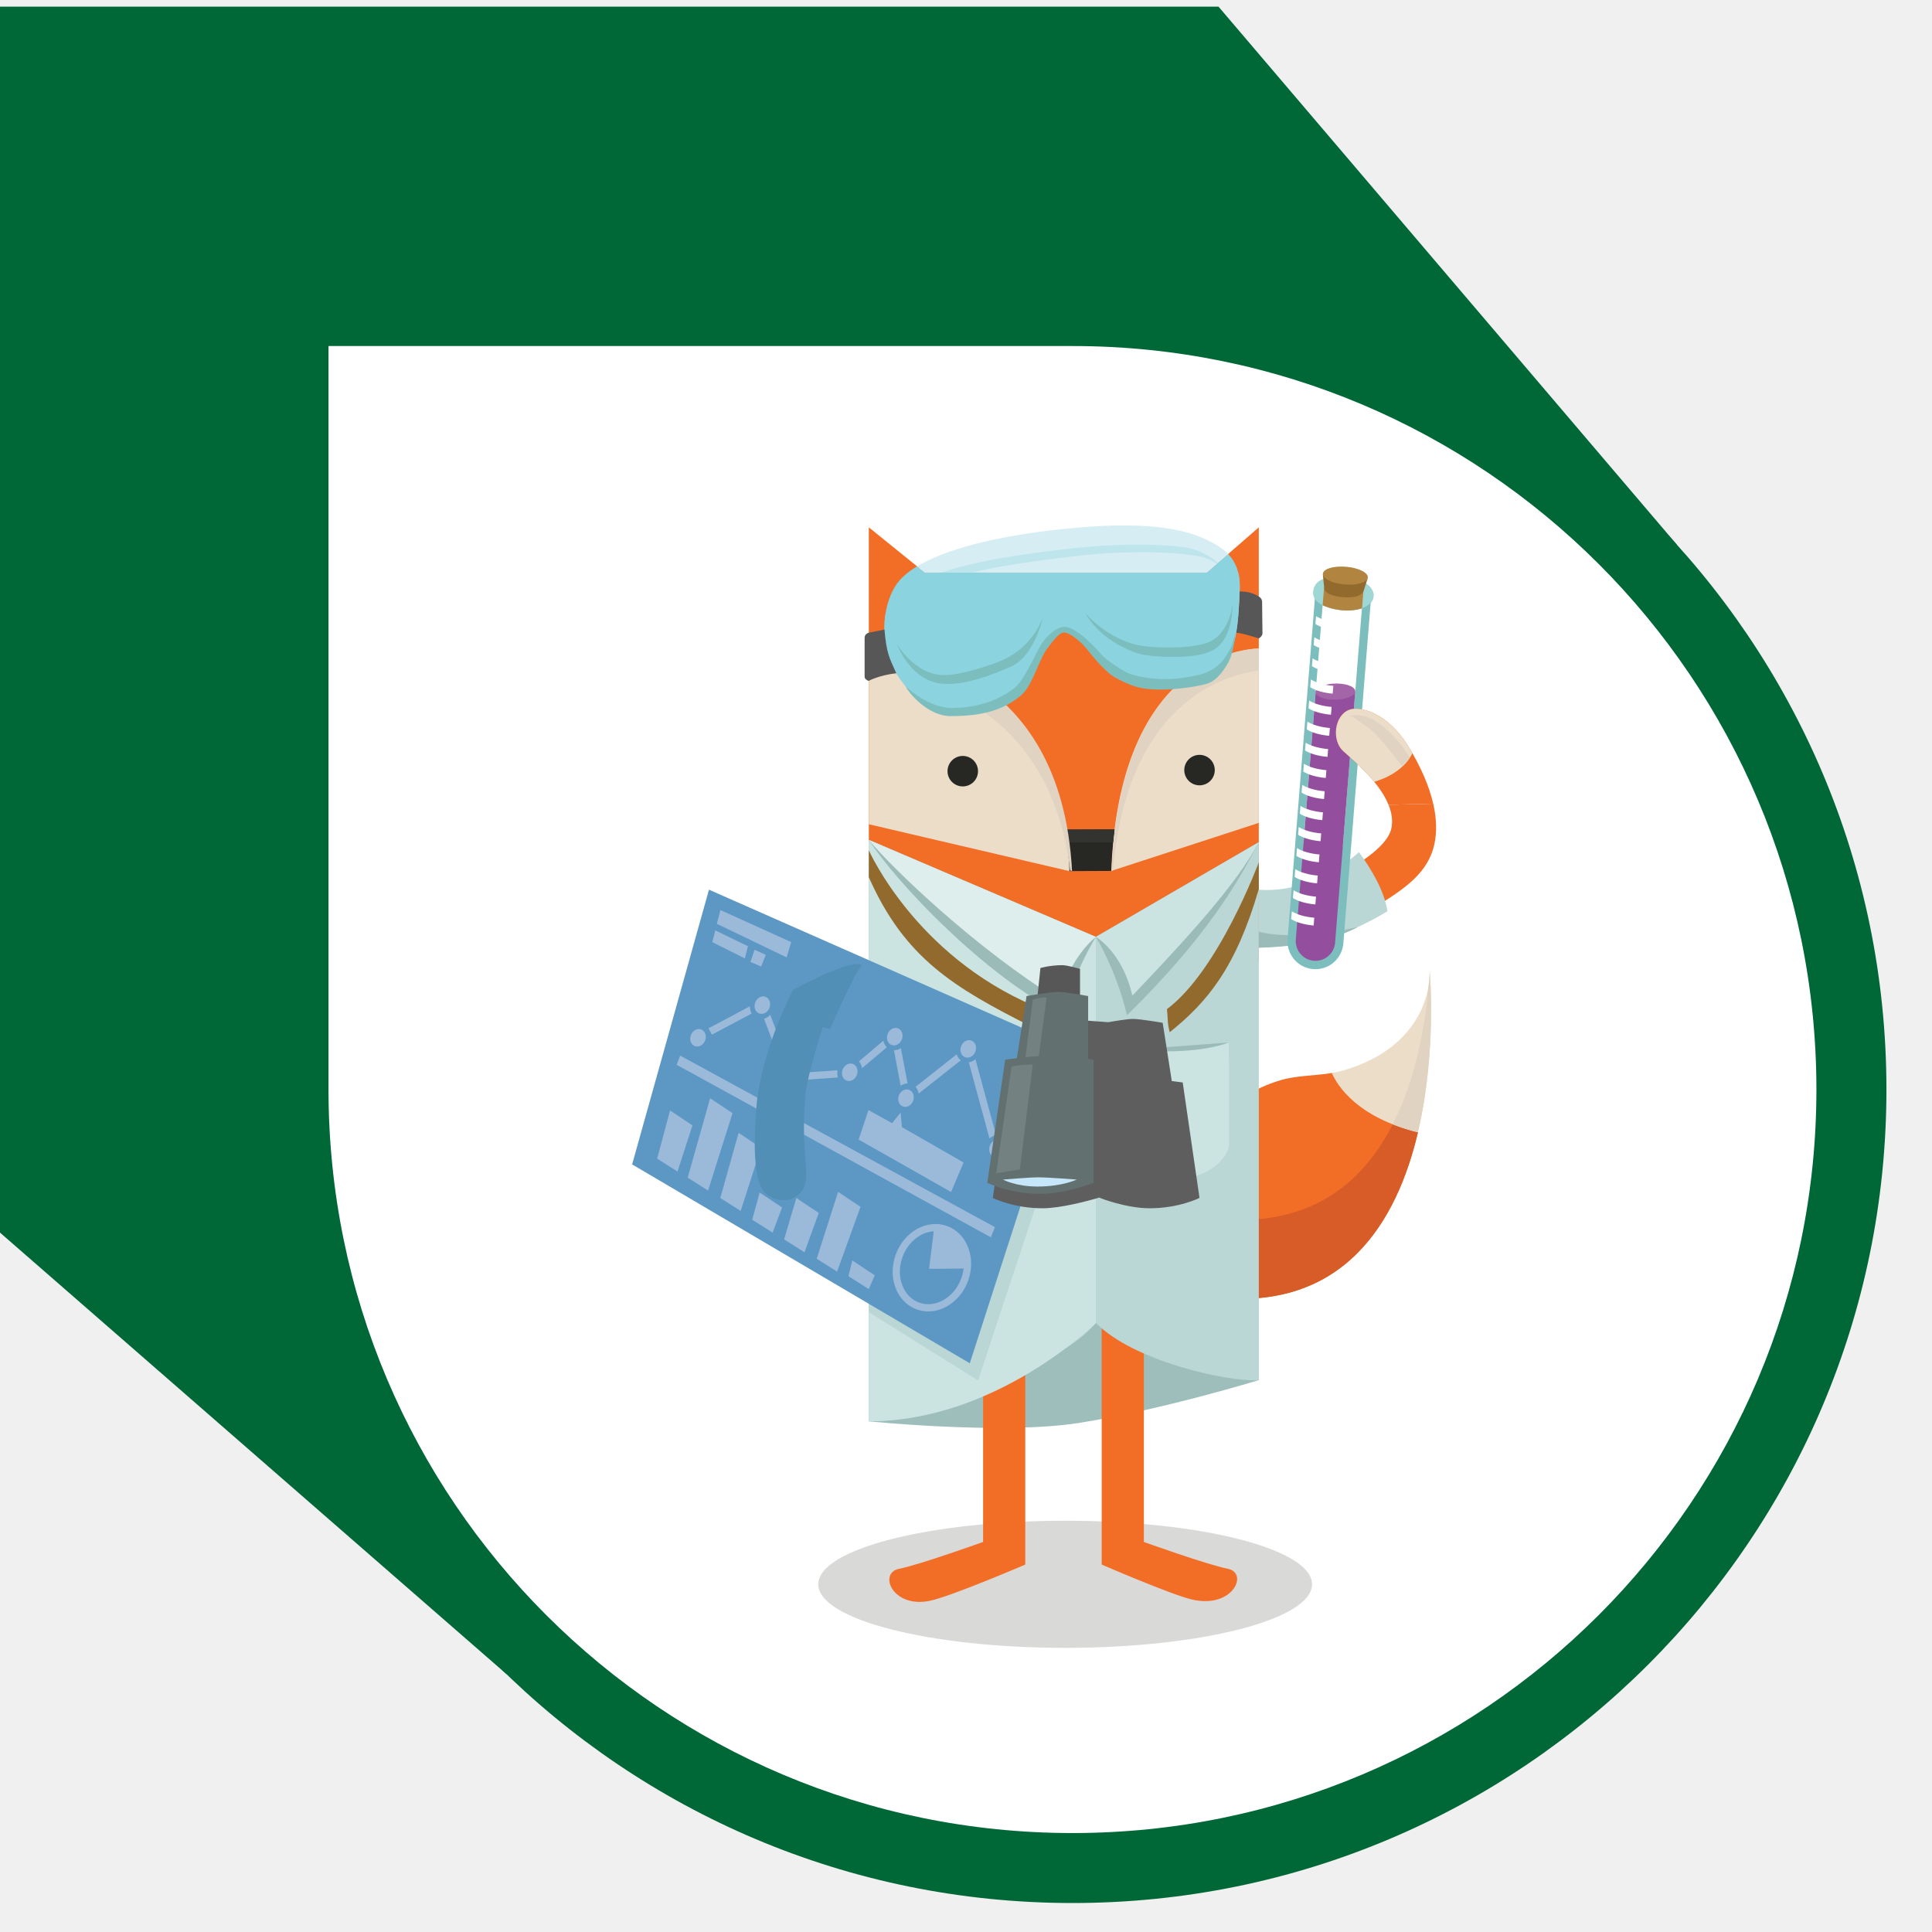
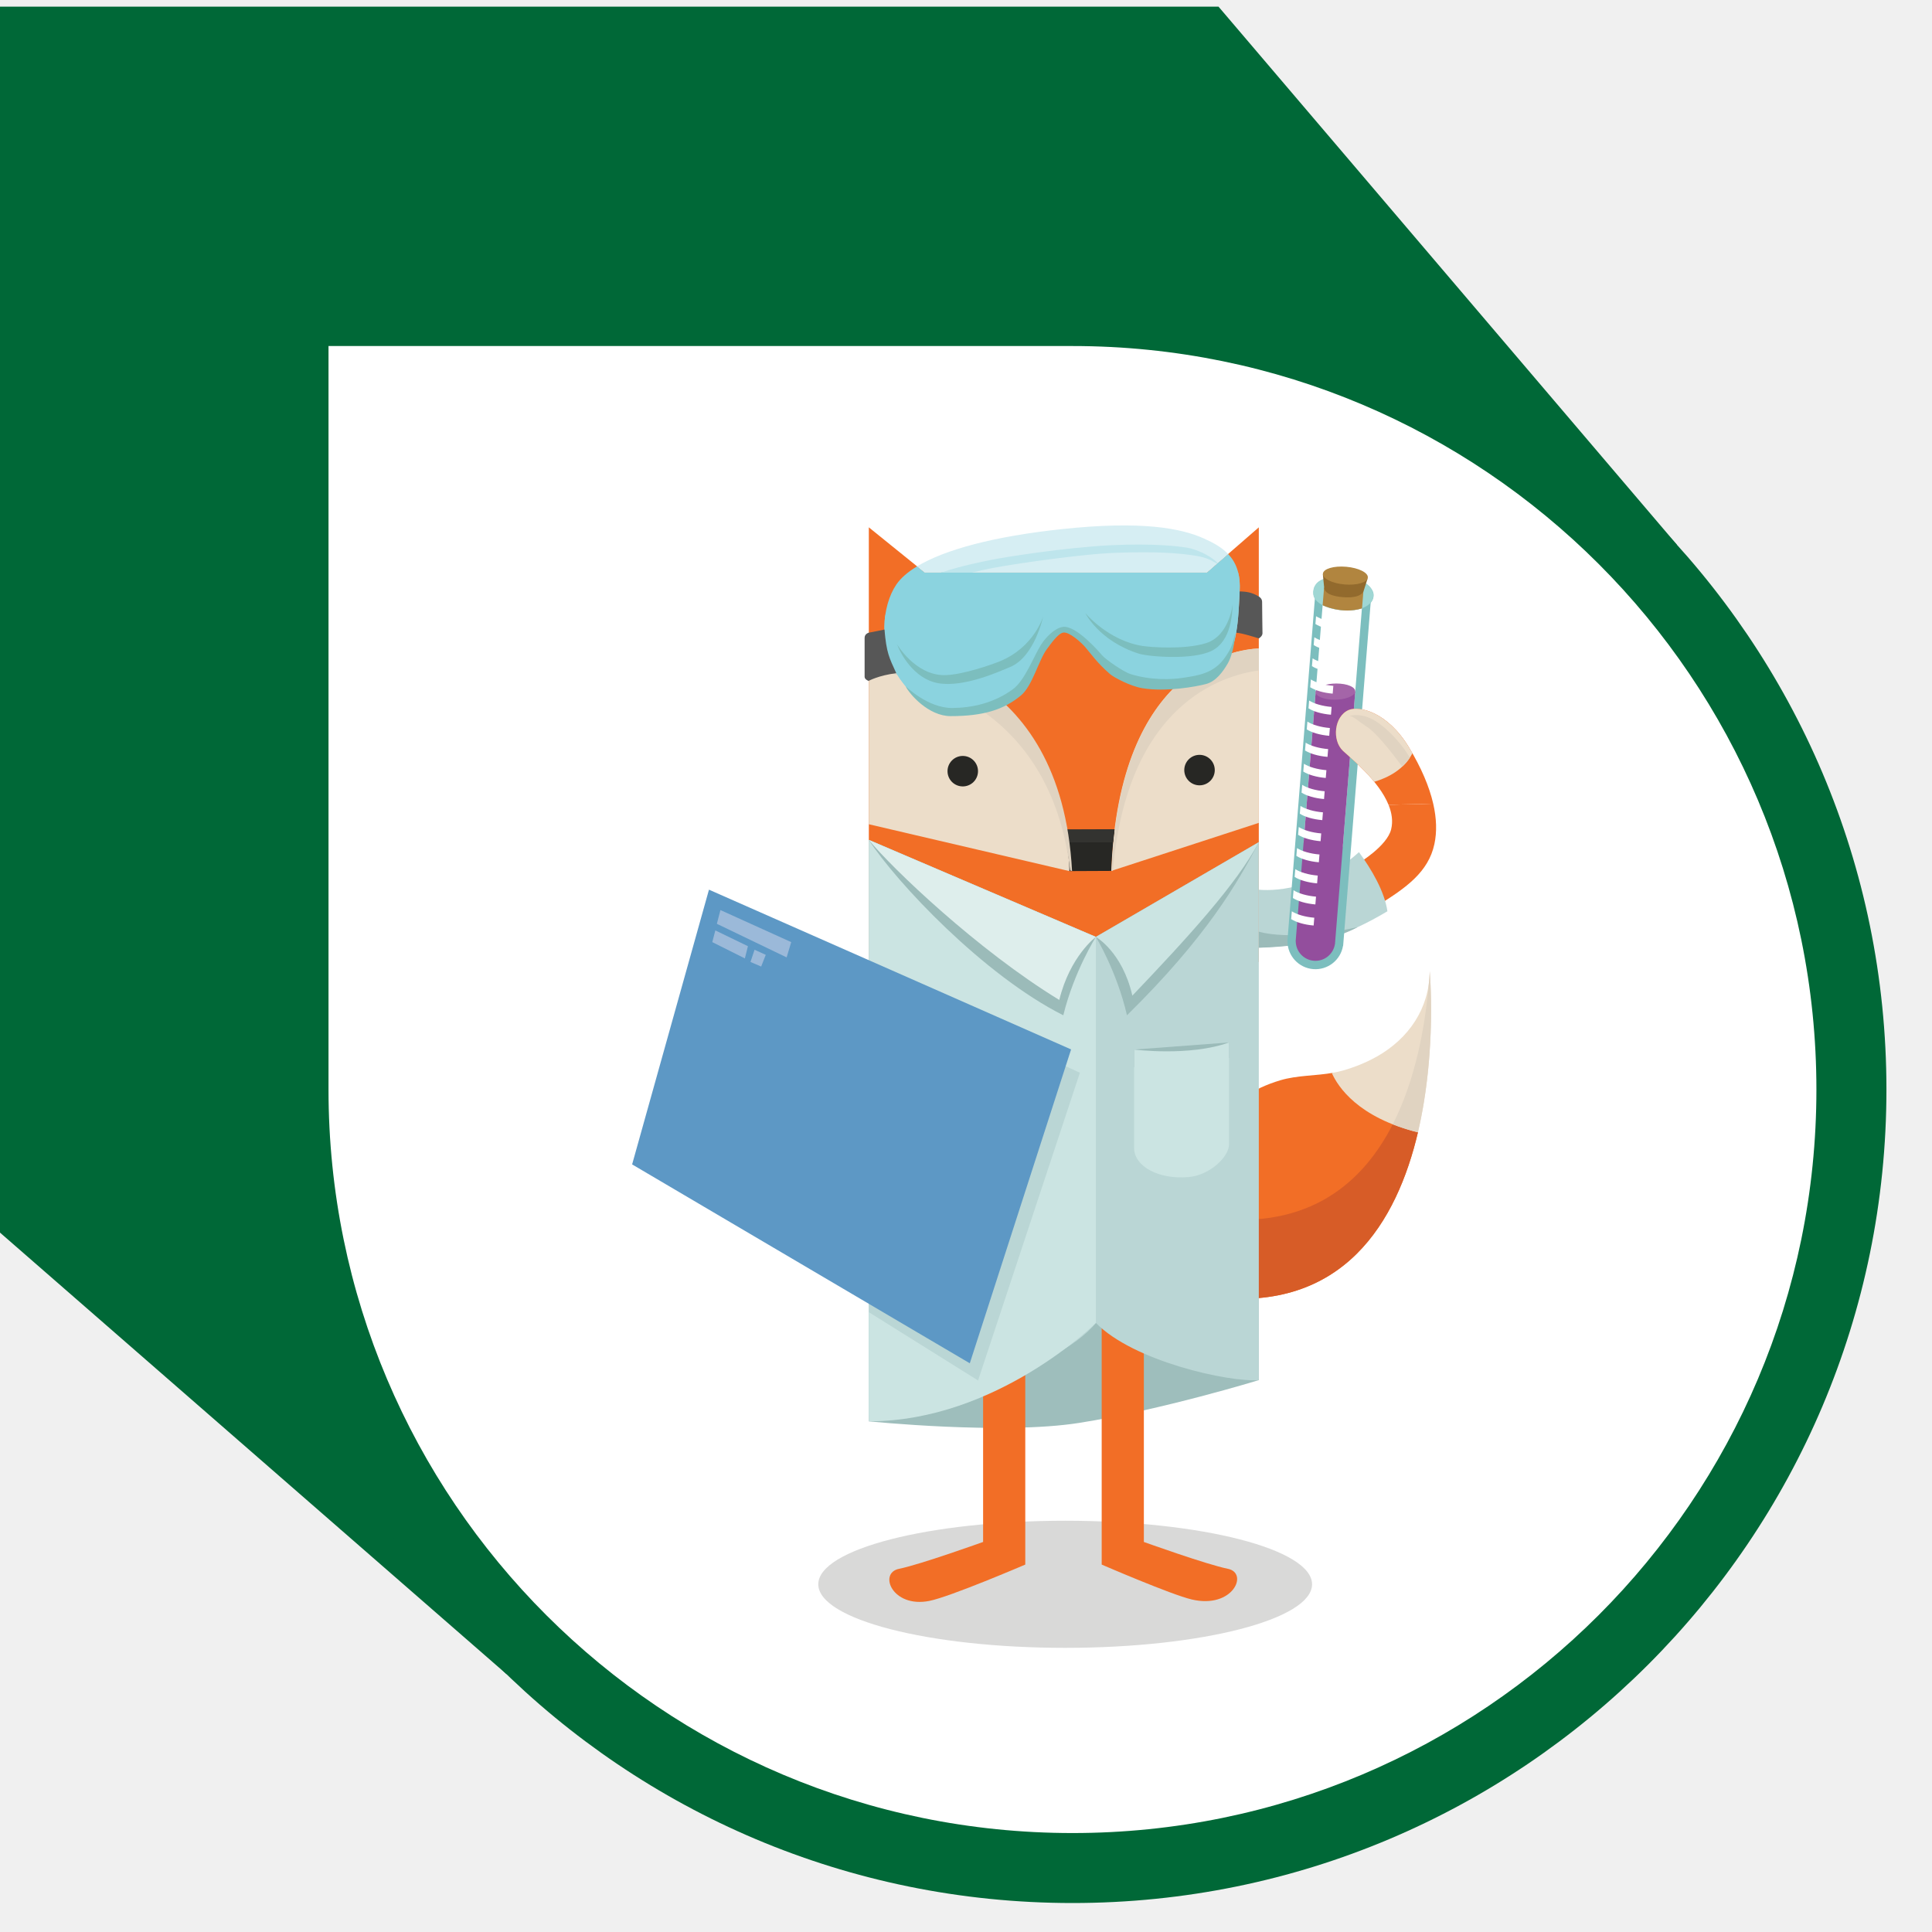
<svg xmlns="http://www.w3.org/2000/svg" width="200px" height="200px" viewBox="0 0 200 200" version="1.1">
  <defs />
  <g id="Page-1" stroke="none" stroke-width="1" fill="none" fill-rule="evenodd">
    <g id="science-fox">
      <g id="Page-1">
        <path d="M0,0.689 L0,127.599 L52.439,173.311 L173.576,56.372 L126.141,0.689 L0,0.689 Z" id="Fill-1" fill="#006837" />
        <g id="Group-6" transform="translate(25.90805, 28.14286)">
          <path d="M0.85,84.645 C0.85,131.153 38.579,168.857 85.118,168.857 C131.646,168.857 169.375,131.153 169.375,84.645 C169.375,38.137 131.646,0.434 85.118,0.434 L0.85,0.434 L0.85,84.645 Z" id="Fill-2" fill="#006837" />
          <path d="M8.099,84.645 C8.099,127.153 42.582,161.613 85.118,161.613 C127.643,161.613 162.126,127.153 162.126,84.645 C162.126,42.138 127.643,7.678 85.118,7.678 L8.099,7.678 L8.099,84.645 Z" id="Fill-4" fill="#FFFFFF" />
        </g>
        <g id="Group-296" transform="translate(65.33333, 54.03429)">
          <path d="M59.299,1.711 C61.528,2.709 63.179,3.938 62.993,7.176 C62.809,10.416 62.913,15.457 58.715,16.379 C57.444,16.658 52.484,17.003 50.72,15.643 C48.84,14.193 46.081,11.346 44.717,11.268 C43.352,11.191 42.122,14.22 41.468,15.797 C40.465,18.219 36.131,19.095 34.438,19.328 C32.073,19.652 29.646,19.199 27.45,15.657 C25.667,12.785 25.935,8.727 27.451,6.482 C29.199,3.894 35.096,1.749 44.62,0.736 C52.837,-0.138 56.902,0.637 59.299,1.711" id="Fill-7" fill="#FFFFFF" />
          <path d="M24.605,93.101 C24.605,93.101 38.413,94.519 46.381,93.264 C54.946,91.914 64.978,88.836 64.978,88.836 L64.978,78.001 L24.605,78.001 L24.605,93.101 Z" id="Fill-9" fill="#9EBEBC" />
          <path d="M44.933,103.392 C30.818,103.392 19.375,106.338 19.375,109.971 C19.375,113.605 30.818,116.551 44.933,116.551 C59.048,116.551 70.491,113.605 70.491,109.971 C70.491,106.338 59.048,103.392 44.933,103.392" id="Fill-11" fill="#D9D9D8" />
          <path d="M48.713,81.799 L48.713,107.93 C48.713,107.93 55.891,111.039 58.035,111.543 C62.304,112.547 63.956,108.803 61.773,108.366 C59.59,107.93 53.079,105.589 53.079,105.589 L53.079,82.913 L48.713,81.799 Z" id="Fill-13" fill="#F26E26" />
          <path d="M40.803,83.785 L40.803,107.93 C40.803,107.93 33.025,111.268 30.864,111.693 C27.047,112.446 25.56,108.803 27.743,108.367 C29.926,107.93 36.437,105.588 36.437,105.588 L36.437,82.913 L40.803,83.785 Z" id="Fill-15" fill="#F26E26" />
          <path d="M81.463,63.135 C79.286,72.423 73.768,81.84 60.167,80.243 C60.167,80.243 60.249,62.483 60.249,62.46 C60.253,61.579 62.651,60.041 63.237,59.648 C64.452,58.831 65.797,58.214 67.201,57.796 C68.985,57.265 70.874,57.347 72.701,57.014" id="Fill-17" fill="#F26E26" />
          <path d="M78.9,62.246 C75.75,68.5 70.136,73.227 60.205,72.074 C60.185,76.266 60.167,80.244 60.167,80.244 C73.769,81.841 79.287,72.422 81.463,63.135" id="Fill-19" fill="#D75C27" />
          <path d="M82.671,46.503 C82.643,50.341 80.502,53.469 77.22,55.327 C76.109,55.955 74.916,56.433 73.691,56.786 C73.309,56.896 72.921,56.973 72.533,57.038 C73.174,58.478 75.251,61.638 81.45,63.187 C83.425,54.8 82.671,46.503 82.671,46.503" id="Fill-21" fill="#ECDDC9" />
          <path d="M82.812,50.204 C82.812,50.301 82.813,50.398 82.813,50.499 C82.813,50.398 82.812,50.301 82.812,50.204" id="Fill-23" fill="#E0D3C1" />
          <path d="M82.807,49.727 C82.809,49.801 82.81,49.877 82.81,49.952 C82.81,49.877 82.809,49.801 82.807,49.727" id="Fill-25" fill="#E0D3C1" />
          <path d="M82.812,50.704 C82.812,50.824 82.811,50.944 82.81,51.068 C82.811,50.944 82.812,50.824 82.812,50.704" id="Fill-27" fill="#E0D3C1" />
          <path d="M82.791,48.863 C82.792,48.888 82.792,48.914 82.793,48.94 C82.792,48.914 82.792,48.888 82.791,48.863" id="Fill-29" fill="#E0D3C1" />
          <path id="Fill-31" fill="#E0D3C1" />
          <path d="M82.8,49.28 C82.801,49.331 82.803,49.381 82.804,49.433 C82.803,49.381 82.801,49.331 82.8,49.28" id="Fill-33" fill="#E0D3C1" />
          <path d="M82.808,51.232 C82.807,51.373 82.805,51.516 82.803,51.661 C82.805,51.516 82.807,51.373 82.808,51.232" id="Fill-35" fill="#E0D3C1" />
          <path d="M82.8,51.78 C82.796,51.944 82.793,52.111 82.788,52.281 C82.793,52.111 82.796,51.944 82.8,51.78" id="Fill-37" fill="#E0D3C1" />
          <path d="M82.786,52.339 C82.78,52.529 82.775,52.721 82.767,52.917 C82.775,52.721 82.78,52.529 82.786,52.339" id="Fill-39" fill="#E0D3C1" />
          <path d="M82.66,46.761 C82.638,47.073 82.612,47.39 82.585,47.712 C82.583,47.726 82.582,47.74 82.581,47.755 C82.626,47.416 82.653,47.071 82.662,46.718 C82.662,46.733 82.661,46.746 82.66,46.761" id="Fill-41" fill="#E0D3C1" />
          <path d="M82.671,46.511 C82.671,46.51 82.67,46.503 82.67,46.503 C82.67,46.591 82.662,46.675 82.66,46.761 C82.661,46.746 82.661,46.733 82.662,46.719 C82.664,46.649 82.671,46.581 82.671,46.511" id="Fill-43" fill="#E0D3C1" />
          <path d="M82.793,48.94 C82.796,49.05 82.798,49.164 82.801,49.28 C82.798,49.164 82.795,49.05 82.793,48.94" id="Fill-45" fill="#E0D3C1" />
          <path d="M82.803,49.434 C82.804,49.529 82.807,49.627 82.808,49.727 C82.807,49.627 82.804,49.529 82.803,49.434" id="Fill-47" fill="#E0D3C1" />
          <path d="M82.788,52.281 C82.788,52.3 82.787,52.32 82.786,52.339 C82.787,52.32 82.788,52.3 82.788,52.281" id="Fill-49" fill="#E0D3C1" />
          <path d="M82.767,52.92 L82.767,52.917 L82.767,52.92" id="Fill-51" fill="#E0D3C1" />
          <path d="M82.779,48.476 C82.784,48.6 82.787,48.729 82.79,48.862 C82.787,48.728 82.784,48.6 82.779,48.476" id="Fill-53" fill="#E0D3C1" />
          <path d="M82.81,49.953 C82.811,50.035 82.811,50.119 82.811,50.204 C82.811,50.119 82.811,50.035 82.81,49.953" id="Fill-55" fill="#E0D3C1" />
          <path d="M82.802,51.661 C82.801,51.701 82.801,51.74 82.8,51.779 C82.801,51.74 82.801,51.701 82.802,51.661" id="Fill-57" fill="#E0D3C1" />
          <path d="M82.81,51.068 C82.81,51.122 82.809,51.178 82.808,51.232 C82.809,51.178 82.81,51.122 82.81,51.068" id="Fill-59" fill="#E0D3C1" />
          <path d="M82.779,48.476 C82.737,47.234 82.671,46.504 82.671,46.504 L82.671,46.51 C82.671,46.515 82.672,46.523 82.673,46.542 C82.687,46.7 82.742,47.392 82.779,48.476" id="Fill-61" fill="#E0D3C1" />
          <path d="M82.812,50.499 L82.812,50.704 L82.812,50.499" id="Fill-63" fill="#E0D3C1" />
          <path d="M82.786,52.339 C82.787,52.32 82.787,52.299 82.788,52.28 C82.793,52.11 82.796,51.945 82.8,51.78 C82.801,51.741 82.801,51.7 82.802,51.661 C82.804,51.516 82.806,51.373 82.809,51.232 C82.809,51.177 82.81,51.122 82.81,51.068 C82.811,50.944 82.812,50.824 82.812,50.703 L82.812,50.499 L82.812,50.203 C82.811,50.119 82.811,50.034 82.81,49.952 C82.81,49.876 82.809,49.801 82.808,49.727 C82.806,49.628 82.805,49.529 82.803,49.433 C82.802,49.381 82.801,49.331 82.801,49.28 C82.799,49.164 82.795,49.049 82.793,48.94 C82.792,48.914 82.792,48.888 82.791,48.863 C82.787,48.73 82.783,48.599 82.779,48.476 L82.779,48.476 C82.742,47.392 82.687,46.7 82.673,46.541 C82.67,46.601 82.666,46.66 82.662,46.718 C82.652,47.07 82.626,47.416 82.581,47.755 C82.188,52.298 81.191,57.747 78.845,62.351 C79.623,62.659 80.48,62.944 81.45,63.186 C82.314,59.519 82.655,55.867 82.767,52.921 L82.767,52.917 C82.775,52.721 82.78,52.529 82.786,52.339" id="Fill-65" fill="#E0D3C1" />
          <path d="M82.674,46.542 C82.672,46.522 82.671,46.516 82.671,46.511 C82.67,46.581 82.665,46.648 82.662,46.718 C82.666,46.66 82.67,46.601 82.674,46.542" id="Fill-67" fill="#E0D3C1" />
          <path d="M24.606,0.555 L24.606,45.543 L64.978,45.543 L64.978,0.555 L59.613,5.222 L30.38,5.222 L24.606,0.555 Z" id="Fill-69" fill="#F26E26" />
          <path d="M64.979,13.09 L64.979,31.148 L49.701,36.123 C50.529,14.838 62.517,13.2 64.979,13.09" id="Fill-71" fill="#ECDDC9" />
          <path id="Fill-73" fill="#F26E26" />
          <path d="M34.849,17.307 C46.964,25.798 45.368,36.142 45.368,36.142 L24.606,31.292 L24.606,13.09 C24.606,13.09 30.414,14.198 34.849,17.307" id="Fill-75" fill="#ECDDC9" />
          <path d="M35.443,24.677 C36.062,25.291 36.067,26.289 35.453,26.909 C34.84,27.527 33.841,27.531 33.221,26.919 C32.602,26.305 32.597,25.307 33.211,24.688 C33.824,24.068 34.824,24.064 35.443,24.677" id="Fill-77" fill="#272724" />
          <path d="M59.952,24.565 C60.571,25.178 60.576,26.177 59.962,26.796 C59.349,27.414 58.349,27.419 57.73,26.807 C57.111,26.193 57.106,25.194 57.72,24.575 C58.333,23.956 59.333,23.952 59.952,24.565" id="Fill-79" fill="#272724" />
          <path d="M45.369,36.142 C45.369,36.142 45.425,34.448 44.74,31.842 L50.046,31.823 C49.879,33.16 49.76,34.589 49.7,36.122" id="Fill-81" fill="#272724" />
          <path d="M44.74,31.842 L50.046,31.822 C49.991,32.257 49.945,32.705 49.901,33.159 L45.046,33.176 C44.965,32.765 44.865,32.319 44.74,31.842" id="Fill-83" fill="#333330" />
          <path d="M64.979,13.099 L64.979,15.373 C61.161,15.882 51.359,18.872 49.876,36.085 L49.733,36.133 C50.561,14.848 62.517,13.21 64.979,13.099" id="Fill-85" fill="#E0D3C1" />
          <path d="M24.623,13.099 L24.606,15.373 C29.886,15.882 43.397,18.872 45.448,36.085 L45.646,36.133 C44.5,14.847 28.028,13.21 24.623,13.099" id="Fill-87" fill="#E0D3C1" />
          <path d="M24.606,32.914 L24.606,92.485 C28.631,92.485 44.194,87.857 48.112,82.913 C52.029,86.916 61.931,89.072 64.978,88.835 L64.978,33.149 L48.112,42.957 L24.606,32.914 Z" id="Fill-89" fill="#BAD6D5" />
          <path d="M78.41,29.285 C78.748,30.12 78.884,30.981 78.676,31.823 C78.249,33.552 75.345,35.292 75.345,35.292 C75.345,35.292 75.878,38.045 77.292,39.693 C80.235,37.87 82.535,36.235 83.155,33.345 C83.423,32.096 83.386,30.697 83.033,29.162 C81.508,29.229 79.952,29.221 78.41,29.285" id="Fill-91" fill="#F26E26" />
          <path d="M64.979,38.064 C64.979,38.064 70.28,38.77 75.345,34.179 C76.642,35.946 77.997,38.242 78.291,40.301 C73.931,42.891 70.893,43.805 64.979,44.069 L64.979,38.064 Z" id="Fill-93" fill="#BAD6D5" />
          <path d="M48.111,42.957 C48.111,42.957 50.288,46.522 51.33,51.069 C59.548,42.989 62.823,37.329 64.979,33.149 C60.703,35.635 48.111,42.957 48.111,42.957" id="Fill-95" fill="#9BBBB9" />
          <path d="M48.111,42.957 C48.111,42.957 50.846,44.487 51.888,49.033 C57.593,43.054 62.709,37.456 64.979,33.149 C60.703,35.635 48.111,42.957 48.111,42.957" id="Fill-97" fill="#CBE4E2" />
          <path d="M62.995,7.181 C63.73,7.223 64.231,7.268 64.972,7.713 C65.099,7.784 65.32,7.964 65.32,8.275 C65.32,9.417 65.355,10.772 65.358,11.523 C65.359,11.835 64.982,12.054 64.982,12.054 C64.982,12.054 63.179,11.468 62.633,11.468 C62.934,9.353 62.979,7.641 62.995,7.181" id="Fill-99" fill="#575757" />
          <path d="M30.379,5.222 L29.603,4.594 C28.621,5.187 27.898,5.82 27.451,6.482 C25.935,8.727 25.666,12.784 27.45,15.657 C29.646,19.199 32.072,19.652 34.438,19.328 C36.131,19.095 40.464,18.219 41.468,15.797 C42.121,14.22 43.351,11.19 44.717,11.268 C46.082,11.346 48.839,14.193 50.72,15.643 C52.484,17.002 57.444,16.658 58.715,16.379 C62.913,15.457 62.808,10.416 62.993,7.176 C63.098,5.365 62.626,4.183 61.801,3.318 L59.613,5.222 L30.379,5.222 Z" id="Fill-101" fill="#8BD3DF" />
          <path d="M30.379,5.222 L59.613,5.222 L61.801,3.318 C61.151,2.636 60.282,2.151 59.298,1.711 C56.901,0.637 52.837,-0.138 44.621,0.736 C37.532,1.49 32.458,2.87 29.603,4.594 L30.379,5.222 Z" id="Fill-103" fill="#D6EEF3" />
          <path d="M62.84,5.218 C62.68,8.377 62.324,12.392 58.623,13.206 C57.352,13.485 52.391,13.828 50.627,12.469 C48.747,11.02 45.99,8.173 44.625,8.095 C43.259,8.016 42.029,11.046 41.376,12.624 C40.372,15.045 36.039,15.922 34.346,16.154 C31.98,16.479 29.554,16.026 27.358,12.484 C26.83,11.634 26.488,10.63 26.304,9.582 C26.077,11.649 26.397,13.958 27.451,15.658 C29.648,19.199 32.074,19.653 34.439,19.328 C36.132,19.096 40.466,18.219 41.47,15.797 C42.123,14.219 43.353,11.19 44.718,11.269 C46.082,11.346 48.841,14.193 50.721,15.642 C52.485,17.002 57.446,16.658 58.716,16.379 C62.915,15.456 62.81,10.415 62.995,7.177 C63.039,6.421 62.981,5.777 62.84,5.218" id="Fill-105" fill="#8BD3DF" />
          <path d="M27.529,12.662 C27.529,12.662 29.398,15.852 32.411,15.856 C34.281,15.857 37.464,14.713 38.16,14.428 C41.718,12.973 42.651,9.793 42.651,9.793 C42.651,9.793 41.778,13.968 39.226,15.018 C38.219,15.432 34.472,17.168 31.775,16.686 C29.214,16.229 27.843,13.525 27.529,12.662" id="Fill-107" fill="#7CBEBE" />
          <path d="M62.278,8.468 C62.278,8.468 61.961,11.8 59.48,12.555 C57.208,13.246 53.679,12.948 52.974,12.84 C49.374,12.288 47.018,9.431 47.018,9.431 C47.018,9.431 48.432,12.317 52.542,13.627 C53.53,13.942 58.082,14.328 60.09,13.343 C62.184,12.317 62.223,9.376 62.278,8.468" id="Fill-109" fill="#7CBEBE" />
          <path d="M61.509,13.984 C60.345,15.686 58.714,15.89 57.107,16.137 C55.973,16.313 53.816,16.409 51.687,15.742 C50.959,15.514 49.112,14.223 48.769,13.818 C48.427,13.414 46.034,10.653 44.677,10.863 C43.871,10.99 42.942,11.898 42.423,12.724 C41.694,13.882 40.762,16.397 39.543,17.298 C37.588,18.741 35.328,19.237 33.269,19.258 C30.715,19.284 28.414,17.003 28.414,17.003 C28.825,17.843 30.799,20.094 33.064,20.098 C36.528,20.103 38.615,19.407 40.365,17.951 C41.539,16.976 42.214,14.247 43.046,13.153 C43.408,12.677 44.18,11.532 44.744,11.449 C45.362,11.358 46.593,12.469 47.018,12.964 C47.578,13.617 48.251,14.601 49.57,15.742 C49.987,16.103 51.673,16.994 52.901,17.205 C55.332,17.621 58.505,17.049 59.533,16.769 C60.56,16.489 61.262,15.495 61.743,14.684 C62.119,14.053 62.459,12.88 62.521,11.573 C62.278,12.551 62.218,12.949 61.509,13.984" id="Fill-111" fill="#7CBEBE" />
          <path d="M60.972,4.541 C60.898,4.442 60.813,4.347 60.724,4.255 L60.643,4.326 C60.747,4.392 60.855,4.463 60.972,4.541" id="Fill-113" fill="#8BD3DF" />
          <path d="M29.246,7.422 C30.235,6.856 32.704,5.902 35.374,5.221 L32.146,5.221 C31.121,5.573 30.144,5.991 29.424,6.486 C28.176,7.344 27.346,9.079 27.346,9.079 C27.346,9.079 28.007,8.131 29.246,7.422" id="Fill-115" fill="#8BD3DF" />
          <path d="M60.724,4.255 C60.038,3.549 58.954,3.052 58.117,2.794 C57.17,2.501 53.98,2.195 49.626,2.409 C44.905,2.641 38.522,3.661 37.211,3.937 C36.345,4.119 34.15,4.538 32.147,5.222 L35.374,5.222 C36.048,5.05 36.734,4.894 37.412,4.768 C40.784,4.14 47.105,3.323 49.674,3.214 C52.679,3.087 55.617,3.093 57.941,3.42 C59.367,3.619 59.863,3.825 60.643,4.325 L60.724,4.255 Z" id="Fill-117" fill="#BEE5EC" />
          <path d="M26.226,11.137 L24.581,11.468 C24.581,11.468 24.171,11.579 24.171,11.995 L24.171,16.031 C24.171,16.313 24.581,16.453 24.581,16.453 C24.581,16.453 25.653,15.867 27.45,15.657 C26.714,14.041 26.439,13.579 26.226,11.137" id="Fill-119" fill="#575757" />
          <path d="M48.111,42.957 L48.111,82.913 C48.111,82.913 37.871,93.101 24.605,93.101 L24.605,32.914 L48.111,42.957 Z" id="Fill-121" fill="#CBE4E2" />
          <path d="M24.606,32.914 L48.112,42.957 C48.112,42.957 45.851,46.522 44.739,51.069 C36.47,46.906 27.423,37.271 24.606,32.914" id="Fill-123" fill="#9BBBB9" />
          <path d="M41.725,54.845 L46.457,57.014 L35.916,88.873 L24.606,81.799 L24.606,72.888 L41.725,54.845 Z" id="Fill-125" fill="#BAD6D5" />
          <path d="M24.606,32.914 L48.112,42.957 C48.112,42.957 45.434,44.933 44.323,49.48 C35.878,44.323 27.036,35.875 24.606,32.914" id="Fill-127" fill="#DEEEEC" />
          <path d="M64.979,42.409 C64.979,42.409 68.211,43.494 75.202,41.946 C71.306,44.068 64.979,44.068 64.979,44.068 L64.979,42.409 Z" id="Fill-129" fill="#9BBBB9" />
          <path d="M52.07,54.616 L61.895,53.88 L61.895,55.491 L52.07,56.454 L52.07,54.616 Z" id="Fill-131" fill="#9BBBB9" />
          <path d="M52.07,54.616 C52.07,54.616 57.842,55.352 61.895,53.88 L61.895,64.435 C61.895,65.703 59.926,67.619 57.724,67.814 C54.604,68.092 52.07,66.706 52.07,64.803 L52.07,54.616 Z" id="Fill-133" fill="#CBE4E2" />
          <path d="M73.727,43.635 L76.655,7.136 L70.884,6.673 L67.955,43.172 L67.955,43.172 L67.955,43.172 L67.935,43.429 L67.947,43.43 C67.959,44.912 69.102,46.166 70.609,46.288 C72.116,46.408 73.445,45.353 73.693,43.89 L73.706,43.891 L73.727,43.635 L73.727,43.635 L73.727,43.635 Z" id="Fill-135" fill="#7CBEBE" />
          <path d="M71.694,7.271 L69.615,33.169 L69.624,33.17 C69.634,34.215 70.439,35.099 71.5,35.183 C72.562,35.269 73.498,34.525 73.673,33.495 L73.682,33.496 L75.76,7.598 L71.694,7.271 Z" id="Fill-137" fill="#FFFFFF" />
          <path d="M73.868,5.739 C72.203,5.606 71.13,5.895 70.757,6.708 C70.617,7.013 70.598,7.411 70.679,7.678 C70.88,8.334 71.932,8.997 73.596,9.13 C75.26,9.264 76.32,8.819 76.707,8.161 C76.857,7.906 76.93,7.527 76.784,7.191 C76.454,6.426 75.533,5.871 73.868,5.739" id="Fill-139" fill="#8AC5C3" />
          <path d="M70.872,17.51 L68.794,43.409 L68.803,43.41 C68.812,44.454 69.617,45.338 70.678,45.422 C71.741,45.508 72.677,44.764 72.851,43.734 L72.86,43.735 L74.963,17.561 L70.872,17.51 Z" id="Fill-141" fill="#934E9D" />
          <path d="M71.998,7.351 C72.33,7.62 72.972,7.835 73.726,7.895 C74.477,7.956 75.145,7.846 75.517,7.633 C75.185,7.364 74.542,7.149 73.789,7.088 C73.038,7.029 72.37,7.138 71.998,7.351" id="Fill-143" fill="#B4E0DE" />
          <path d="M74.896,17.727 C74.617,18.18 73.506,18.473 72.41,18.382 C71.315,18.291 70.652,17.848 70.931,17.395 C71.208,16.941 72.321,16.648 73.416,16.739 C74.51,16.832 75.174,17.273 74.896,17.727" id="Fill-145" fill="#A465A8" />
          <g id="Group-177" transform="translate(67.58621, 9.005714)" fill="#FFFFFF">
            <path d="M5.465,3.596 C4.499,3.514 3.657,3.261 3.139,2.932 L3.073,3.738 C3.592,4.067 4.432,4.32 5.399,4.402 L5.465,3.596 Z" id="Fill-147" />
            <path d="M5.645,1.413 C4.678,1.332 3.837,1.079 3.319,0.75 L3.252,1.556 C3.771,1.885 4.612,2.138 5.578,2.219 L5.645,1.413 Z" id="Fill-149" />
            <path d="M5.286,5.778 C4.32,5.697 3.478,5.443 2.96,5.115 L2.894,5.921 C3.413,6.249 4.253,6.503 5.22,6.584 L5.286,5.778 Z" id="Fill-151" />
            <path d="M5.107,7.96 C4.14,7.879 3.299,7.625 2.781,7.297 L2.714,8.103 C3.234,8.431 4.074,8.685 5.04,8.766 L5.107,7.96 Z" id="Fill-153" />
            <path d="M4.928,10.142 C3.961,10.061 3.12,9.808 2.602,9.479 L2.535,10.285 C3.054,10.614 3.895,10.867 4.861,10.948 L4.928,10.142 Z" id="Fill-155" />
            <path d="M4.748,12.324 C3.782,12.243 2.94,11.99 2.422,11.661 L2.356,12.467 C2.875,12.796 3.715,13.049 4.682,13.13 L4.748,12.324 Z" id="Fill-157" />
            <path d="M4.569,14.506 C3.603,14.425 2.761,14.172 2.243,13.843 L2.177,14.649 C2.696,14.978 3.536,15.231 4.503,15.312 L4.569,14.506 Z" id="Fill-159" />
            <path d="M4.39,16.688 C3.423,16.607 2.582,16.354 2.064,16.025 L1.997,16.831 C2.516,17.16 3.357,17.413 4.323,17.494 L4.39,16.688 Z" id="Fill-161" />
            <path d="M4.211,18.871 C3.244,18.79 2.403,18.536 1.884,18.208 L1.818,19.014 C2.337,19.342 3.178,19.596 4.144,19.677 L4.211,18.871 Z" id="Fill-163" />
            <path d="M3.673,25.417 C2.706,25.336 1.865,25.083 1.347,24.754 L1.28,25.56 C1.799,25.889 2.64,26.142 3.606,26.223 L3.673,25.417 Z" id="Fill-165" />
            <path d="M3.493,27.599 C2.527,27.518 1.685,27.265 1.167,26.936 L1.101,27.742 C1.62,28.071 2.46,28.324 3.427,28.405 L3.493,27.599 Z" id="Fill-167" />
            <path d="M3.314,29.781 C2.348,29.7 1.506,29.447 0.988,29.118 L0.922,29.924 C1.441,30.253 2.281,30.506 3.248,30.587 L3.314,29.781 Z" id="Fill-169" />
            <path d="M3.135,31.963 C2.168,31.882 1.327,31.629 0.809,31.3 L0.742,32.106 C1.262,32.435 2.102,32.688 3.068,32.769 L3.135,31.963 Z" id="Fill-171" />
            <path d="M4.031,21.053 C3.065,20.972 2.223,20.718 1.705,20.39 L1.639,21.196 C2.158,21.524 2.998,21.778 3.965,21.859 L4.031,21.053 Z" id="Fill-173" />
            <path d="M3.852,23.235 C2.885,23.154 2.044,22.901 1.526,22.572 L1.459,23.378 C1.979,23.707 2.819,23.96 3.786,24.041 L3.852,23.235 Z" id="Fill-175" />
          </g>
          <path d="M76.758,7.191 C76.428,6.427 75.506,5.872 73.842,5.739 C72.177,5.605 71.104,5.896 70.731,6.708 C70.591,7.012 70.572,7.412 70.653,7.678 C70.854,8.334 71.906,8.997 73.57,9.131 C75.234,9.264 76.294,8.818 76.681,8.161 C76.831,7.906 76.904,7.527 76.758,7.191" id="Fill-178" fill="#9FD7D4" />
          <path d="M75.807,7.172 C75.807,7.172 75.718,8.254 75.661,8.944 C73.556,9.59 71.586,8.62 71.586,8.62 L71.734,6.806 L75.807,7.172 Z" id="Fill-180" fill="#B1853F" />
          <path d="M71.608,5.43 L71.743,6.782 C71.743,6.782 71.61,7.61 73.663,7.782 C75.716,7.955 75.841,7.104 75.841,7.104 L76.243,5.854 L71.608,5.43 Z" id="Fill-182" fill="#926A2D" />
          <path d="M76.265,5.754 C76.217,6.259 75.137,6.579 73.852,6.468 C72.568,6.356 71.565,5.856 71.613,5.351 C71.661,4.845 72.74,4.526 74.025,4.637 C75.31,4.749 76.312,5.248 76.265,5.754" id="Fill-184" fill="#B1853F" />
          <path d="M80.526,23.341 C78.29,19.643 75.359,19.006 74.285,19.463 C72.767,20.109 72.533,22.613 73.696,23.701 C74.507,24.46 77.387,26.752 78.41,29.285 C79.952,29.221 81.509,29.228 83.033,29.162 C82.627,27.398 81.804,25.454 80.526,23.341" id="Fill-186" fill="#F26E26" />
          <path d="M80.526,23.341 C78.29,19.643 75.359,19.006 74.285,19.463 C72.767,20.109 72.533,22.613 73.696,23.701 C74.238,24.209 75.707,25.403 76.927,26.897 C78.356,26.472 80.016,25.627 80.88,23.945 C80.765,23.745 80.649,23.545 80.526,23.341" id="Fill-188" fill="#ECDDC9" />
          <path d="M74.375,20.075 C74.375,20.075 75.568,19.671 77.06,20.612 C78.569,21.562 79.955,23.248 80.614,24.4 C80.375,24.781 80.204,24.97 79.828,25.327 C79.353,24.703 77.387,22.011 76.219,21.241 C75.243,20.597 74.819,20.153 74.375,20.075" id="Fill-190" fill="#E0D3C1" />
          <path d="M8.059,38.064 L0.104,66.505 L35.06,87.092 L45.545,54.601 L8.059,38.064 Z" id="Fill-192" fill="#5D98C5" />
          <path d="M12.778,44.284 L12.356,45.548 L13.462,46.022 L13.938,44.811 L12.778,44.284 Z" id="Fill-194" fill="#9BB9D9" />
          <path d="M8.718,42.282 L8.402,43.493 L11.775,45.18 L12.092,43.915 L8.718,42.282 Z" id="Fill-196" fill="#9BB9D9" />
          <path d="M9.245,40.175 L8.876,41.598 L16.099,45.074 L16.573,43.493 L9.245,40.175 Z" id="Fill-198" fill="#9BB9D9" />
-           <path d="M14.32,50.299 C14.137,50.774 13.66,51.032 13.253,50.875 C12.846,50.719 12.666,50.208 12.849,49.732 C13.031,49.257 13.509,49 13.915,49.156 C14.322,49.313 14.502,49.824 14.32,50.299" id="Fill-200" fill="#9BB9D9" />
-           <path d="M28.618,58.124 L27.927,54.469 C27.705,54.613 27.457,54.69 27.207,54.683 L27.903,58.363 C28.121,58.211 28.368,58.127 28.618,58.124" id="Fill-202" fill="#9BB9D9" />
-           <path d="M21.405,57.505 C21.337,57.274 21.32,57.019 21.372,56.759 L17.8,57.006 C17.843,57.245 17.826,57.503 17.749,57.758 L21.405,57.505 Z" id="Fill-204" fill="#9BB9D9" />
-           <path d="M35.644,55.615 C35.441,55.791 35.204,55.904 34.958,55.94 L37.095,63.814 C37.299,63.639 37.535,63.526 37.782,63.49 L35.644,55.615 Z" id="Fill-206" fill="#9BB9D9" />
-           <path d="M14.407,51.022 C14.222,51.217 13.997,51.355 13.759,51.419 L15.657,56.479 C15.836,56.273 16.058,56.126 16.293,56.048 L14.407,51.022 Z" id="Fill-208" fill="#9BB9D9" />
-           <path d="M26.112,53.7 L23.581,55.84 C23.752,56.028 23.864,56.273 23.905,56.545 L26.47,54.375 C26.289,54.2 26.166,53.964 26.112,53.7" id="Fill-210" fill="#9BB9D9" />
-           <path d="M12.293,50.138 L8.013,52.415 L8.364,53.074 L12.478,50.885 C12.354,50.669 12.289,50.41 12.293,50.138" id="Fill-212" fill="#9BB9D9" />
-           <path d="M33.703,55.111 L29.44,58.474 C29.611,58.658 29.723,58.9 29.766,59.167 L34.126,55.729 C33.926,55.577 33.782,55.362 33.703,55.111" id="Fill-214" fill="#9BB9D9" />
-           <path d="M7.66,53.68 C7.477,54.155 7,54.413 6.593,54.256 C6.186,54.1 6.006,53.589 6.189,53.114 C6.371,52.639 6.849,52.381 7.255,52.537 C7.662,52.694 7.842,53.205 7.66,53.68" id="Fill-216" fill="#9BB9D9" />
-           <path d="M38.608,65.128 C38.426,65.603 37.948,65.861 37.542,65.704 C37.135,65.548 36.955,65.037 37.137,64.562 C37.32,64.086 37.797,63.829 38.204,63.985 C38.611,64.142 38.791,64.653 38.608,65.128" id="Fill-218" fill="#9BB9D9" />
-           <path d="M35.636,54.831 C35.454,55.306 34.976,55.563 34.569,55.407 C34.163,55.251 33.983,54.739 34.165,54.264 C34.348,53.789 34.825,53.532 35.232,53.688 C35.638,53.844 35.819,54.356 35.636,54.831" id="Fill-220" fill="#9BB9D9" />
-           <path d="M29.192,59.928 C29.009,60.403 28.532,60.661 28.125,60.504 C27.718,60.348 27.538,59.837 27.72,59.362 C27.903,58.886 28.381,58.629 28.787,58.785 C29.194,58.942 29.374,59.453 29.192,59.928" id="Fill-222" fill="#9BB9D9" />
-           <path d="M28.027,53.564 C27.844,54.039 27.367,54.296 26.96,54.14 C26.553,53.983 26.373,53.472 26.556,52.997 C26.738,52.522 27.216,52.264 27.622,52.421 C28.029,52.577 28.209,53.088 28.027,53.564" id="Fill-224" fill="#9BB9D9" />
-           <path d="M23.367,57.25 C23.184,57.725 22.707,57.983 22.3,57.826 C21.894,57.67 21.713,57.159 21.896,56.684 C22.078,56.209 22.556,55.951 22.963,56.108 C23.369,56.264 23.549,56.775 23.367,57.25" id="Fill-226" fill="#9BB9D9" />
-           <path d="M17.232,57.677 C17.049,58.152 16.572,58.41 16.165,58.253 C15.758,58.097 15.578,57.586 15.761,57.111 C15.943,56.636 16.421,56.378 16.827,56.534 C17.234,56.691 17.414,57.202 17.232,57.677" id="Fill-228" fill="#9BB9D9" />
-           <path d="M22.494,78.076 L24.603,79.411 L25.22,77.988 L22.901,76.443 L22.494,78.076 Z" id="Fill-230" fill="#9BB9D9" />
-           <path d="M19.213,76.269 L21.322,77.604 L23.747,70.895 L21.428,69.349 L19.213,76.269 Z" id="Fill-232" fill="#9BB9D9" />
-           <path d="M15.839,74.267 L17.948,75.602 L19.425,71.527 L17.104,69.982 L15.839,74.267 Z" id="Fill-234" fill="#9BB9D9" />
-           <path d="M12.535,72.23 L14.644,73.565 L15.628,70.966 L13.308,69.42 L12.535,72.23 Z" id="Fill-236" fill="#9BB9D9" />
-           <path d="M9.231,69.982 L11.34,71.317 L13.449,64.784 L11.129,63.238 L9.231,69.982 Z" id="Fill-238" fill="#9BB9D9" />
-           <path d="M5.857,67.875 L7.966,69.21 L10.497,61.201 L8.177,59.656 L5.857,67.875 Z" id="Fill-240" fill="#9BB9D9" />
-           <path d="M2.694,65.908 L4.803,67.243 L6.349,62.465 L4.03,60.92 L2.694,65.908 Z" id="Fill-242" fill="#9BB9D9" />
-           <path d="M29.817,80.811 C29.015,80.519 28.394,79.875 28.065,78.995 C27.729,78.097 27.739,77.065 28.095,76.09 C28.663,74.535 29.979,73.512 31.326,73.428 L30.844,77.309 C30.844,77.309 32.654,77.316 34.419,77.279 C34.38,77.62 34.302,77.965 34.177,78.308 C33.45,80.299 31.494,81.422 29.817,80.811 M32.711,72.885 C30.648,72.132 28.262,73.456 27.393,75.834 C26.977,76.976 26.966,78.192 27.365,79.258 C27.771,80.343 28.551,81.144 29.562,81.513 C30.001,81.673 30.456,81.739 30.907,81.721 C32.573,81.653 34.196,80.435 34.879,78.563 C35.747,76.185 34.775,73.637 32.711,72.885" id="Fill-244" fill="#9BB9D9" />
-           <path d="M4.712,56.191 L37.239,74.051 L37.661,72.998 L5.081,55.243 L4.712,56.191 Z" id="Fill-246" fill="#9BB9D9" />
-           <path d="M24.57,60.88 L23.552,63.933 L33.125,69.361 L34.415,66.308 L28.033,62.644 L27.896,61.147 L27.014,62.238 L24.57,60.88 Z" id="Fill-248" fill="#9BB9D9" />
-           <path d="M16.765,48.43 C16.765,48.43 13.516,54.586 12.994,60.321 C12.748,63.041 12.523,67.737 13.702,69.268 C14.88,70.799 18.358,70.672 18.123,67.258 C17.888,63.844 17.788,62.9 18.024,59.486 C18.125,58.024 18.989,54.965 19.845,52.304 C20.154,52.341 20.587,52.521 20.587,52.521 C20.587,52.521 22.642,47.637 23.876,45.867 C22.697,45.16 16.765,48.43 16.765,48.43" id="Fill-250" fill="#518FB7" />
-           <path d="M24.606,33.983 C24.606,33.983 29.369,44.838 41.763,50.115 C41.585,51.253 41.893,51.24 41.483,52.267 C33.399,48.194 28.315,45.157 24.606,36.771 L24.606,33.983 Z" id="Fill-252" fill="#926A2D" />
-           <path d="M64.979,35.231 C64.979,35.231 60.832,46.424 55.47,50.43 C55.585,51.54 55.492,51.819 55.755,52.822 C59.635,49.706 62.592,46.183 64.979,37.996 L64.979,35.231 Z" id="Fill-254" fill="#926A2D" />
-           <path d="M57.101,58.022 C57.101,58.022 56.629,57.956 55.97,57.877 L55.027,51.847 C55.027,51.847 52.703,51.439 51.92,51.444 C51.377,51.447 50.039,51.671 49.4,51.784 C47.917,51.671 44.9,51.447 44.358,51.444 C43.576,51.439 41.252,51.847 41.252,51.847 L40.309,57.877 C39.649,57.956 39.178,58.022 39.178,58.022 L37.44,69.972 C37.44,69.972 39.544,71.046 42.598,71.046 C44.481,71.046 47.307,70.281 48.523,69.926 L48.523,69.972 C48.523,69.972 51.225,71.046 53.681,71.046 C56.733,71.046 58.839,69.972 58.839,69.972 L57.101,58.022 Z" id="Fill-256" fill="#5E5E5E" />
-           <path d="M46.471,49.458 L42.029,49.458 L42.372,46.174 C42.372,46.174 43.366,45.879 44.656,45.879 C45.119,45.879 46.471,46.26 46.471,46.26 L46.471,49.458 Z" id="Fill-258" fill="#575757" />
-           <path d="M47.311,56.141 L39.832,56.141 L40.936,49.076 C40.936,49.076 43.414,48.643 44.25,48.647 C45.023,48.651 47.311,49.076 47.311,49.076 L47.311,56.141 Z" id="Fill-260" fill="#62706F" />
-           <path d="M41.58,49.458 L40.628,56.895 L42.028,56.562 L43.008,49.284 C43.008,49.284 42.818,49.062 41.58,49.458" id="Fill-262" fill="#738180" />
-           <path d="M47.873,68.408 C47.873,68.408 44.99,69.554 42.371,69.554 C39.115,69.554 36.871,68.408 36.871,68.408 L38.724,55.664 C38.724,55.664 41.79,55.234 43.366,55.234 C45.367,55.234 47.873,55.664 47.873,55.664 L47.873,68.408 Z" id="Fill-264" fill="#62706F" />
-           <path d="M38.494,68.074 C38.494,68.074 41.207,67.846 42.114,67.842 C43.122,67.84 46.136,68.074 46.136,68.074 C46.136,68.074 44.645,68.797 42.074,68.797 C39.799,68.797 38.494,68.074 38.494,68.074" id="Fill-266" fill="#C6E6F9" />
-           <path d="M39.377,56.377 L37.791,67.429 L40.245,67.021 L41.579,56.169 C41.579,56.169 40.518,56.124 39.377,56.377" id="Fill-268" fill="#738180" />
        </g>
      </g>
    </g>
  </g>
</svg>
